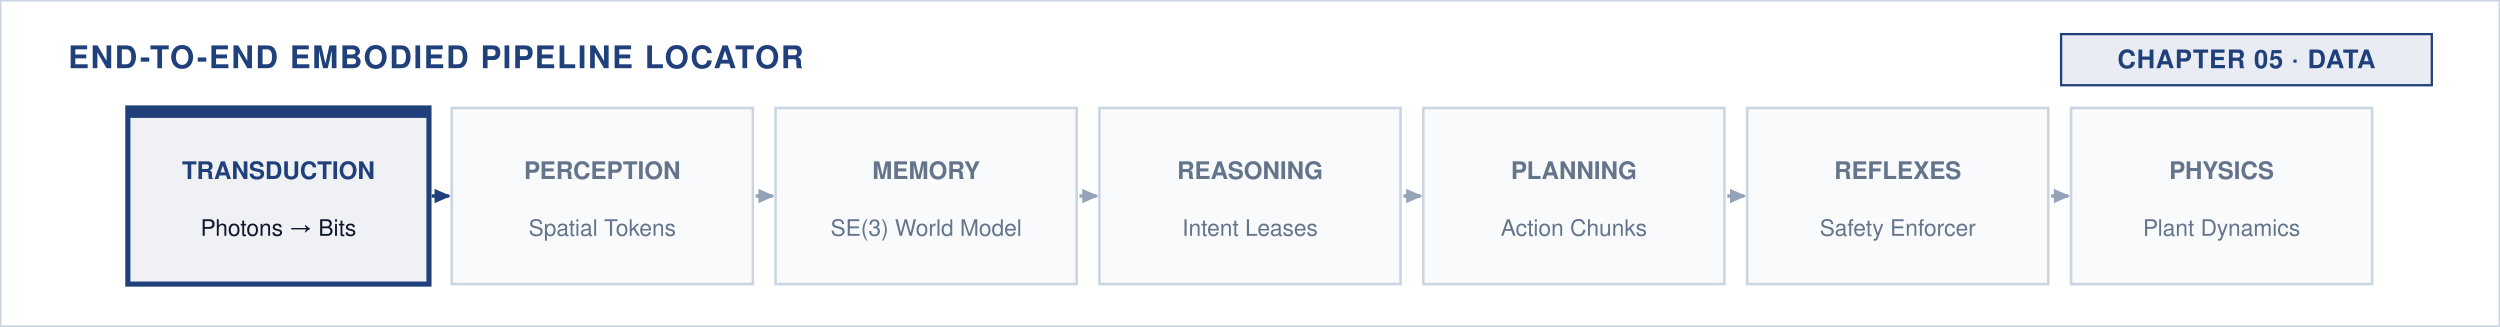
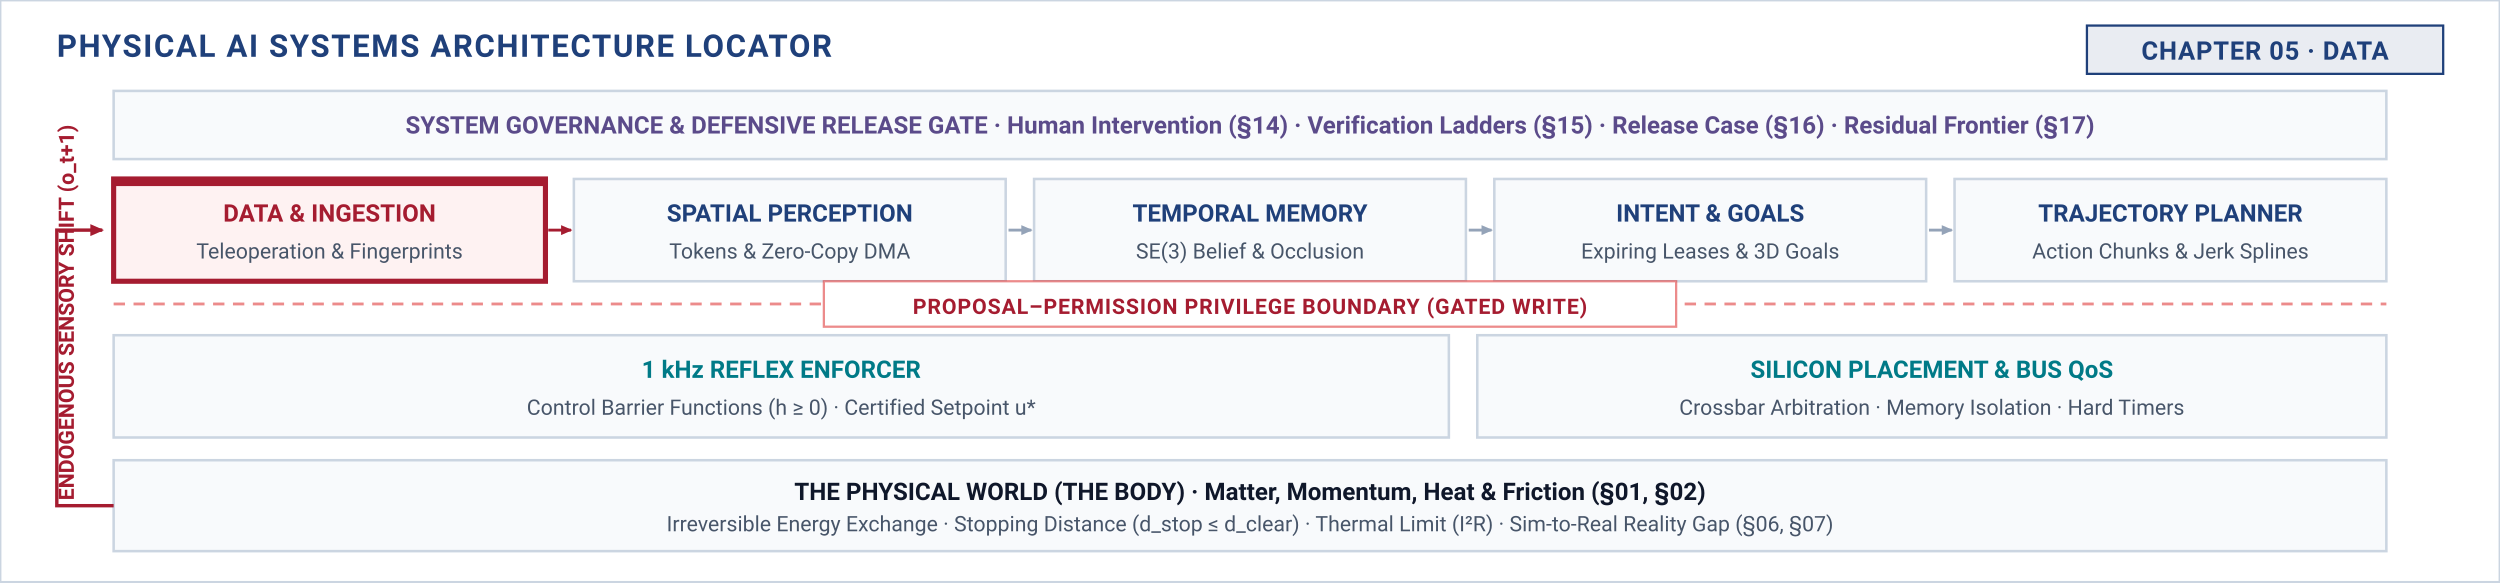
- <svg xmlns="http://www.w3.org/2000/svg" viewBox="0 0 880 115" width="100%" height="100%">
+ <svg xmlns="http://www.w3.org/2000/svg" viewBox="0 0 880 205" width="100%" height="100%">
  <style>
-   text { font-family: "Helvetica Neue", Helvetica, Arial, sans-serif; }
-   .section-hdr { font-size: 11px; font-weight: 700; fill: #1F407A; letter-spacing: 0.05em; }
+   text { font-family: -apple-system, BlinkMacSystemFont, "Segoe UI", Roboto, "Helvetica Neue", Arial, sans-serif; }
+   .hdr-title { font-size: 11px; font-weight: 700; fill: #1F407A; letter-spacing: 0.05em; }
  .badge-text { font-size: 9px; font-weight: 700; text-anchor: middle; letter-spacing: 0.03em; }
+   .tier-title { font-size: 8.5px; font-weight: 700; fill: #475569; letter-spacing: 0.04em; }
+   .card-title { font-size: 8.5px; font-weight: 700; text-anchor: middle; }
+   .card-sub { font-size: 7.5px; text-anchor: middle; }
+   .banner-text { font-size: 8.5px; font-weight: 700; text-anchor: middle; }
+   .loop-text { font-size: 7.5px; font-weight: 700; fill: #A51C30; }
+   .boundary-text { font-size: 7.5px; font-weight: 700; fill: #A51C30; text-anchor: middle; letter-spacing: 0.04em; }
</style>
  <defs>
-     <marker id="arr-navy" viewBox="0 0 10 10" refX="7" refY="5" markerWidth="6" markerHeight="6" orient="auto-start-reverse">
+     <marker id="arr-navy" viewBox="0 0 10 10" refX="7" refY="5" markerWidth="5" markerHeight="5" orient="auto-start-reverse">
      <path d="M 0 1.5 L 8 5 L 0 8.5 z" fill="#1F407A" />
    </marker>
-     <marker id="arr-slate" viewBox="0 0 10 10" refX="7" refY="5" markerWidth="6" markerHeight="6" orient="auto-start-reverse">
+     <marker id="arr-crimson" viewBox="0 0 10 10" refX="7" refY="5" markerWidth="5" markerHeight="5" orient="auto-start-reverse">
+       <path d="M 0 1.5 L 8 5 L 0 8.5 z" fill="#A51C30" />
+     </marker>
+     <marker id="arr-slate" viewBox="0 0 10 10" refX="7" refY="5" markerWidth="5" markerHeight="5" orient="auto-start-reverse">
      <path d="M 0 1.5 L 8 5 L 0 8.5 z" fill="#94A3B8" />
    </marker>
-     <marker id="arr-crimson" viewBox="0 0 10 10" refX="7" refY="5" markerWidth="6" markerHeight="6" orient="auto-start-reverse">
-       <path d="M 0 1.5 L 8 5 L 0 8.5 z" fill="#A51C30" />
-     </marker>
  </defs>
-   <rect width="880" height="115" fill="#FFFFFF" stroke="#CBD5E1" stroke-width="1" />
-   <text x="24" y="24" class="section-hdr">END-TO-END EMBODIED PIPELINE LOCATOR</text>
-   <rect x="725.5" y="12" width="130.5" height="18" fill="#1F407A" fill-opacity="0.10" stroke="#1F407A" stroke-width="0.8" />
-   <text x="790.75" y="24" class="badge-text" fill="#1F407A">CHAPTER 05 · DATA</text>
-   <rect x="45.0" y="38" width="106" height="62" fill="#1F407A12" stroke="#1F407A" stroke-width="1.8" />
-   <rect x="45.0" y="38" width="106" height="3.5" fill="#1F407A" />
-   <text x="98.0" y="63" font-size="8.5" font-weight="700" fill="#1F407A" text-anchor="middle">TRANSDUCTION</text>
-   <text x="98.0" y="83" font-size="8" fill="#0F172A" text-anchor="middle">Photons → Bits</text>
-   <line x1="152.0" y1="69.0" x2="158.0" y2="69.0" stroke="#1F407A" stroke-width="1.2" marker-end="url(#arr-navy)" />
-   <rect x="159.0" y="38" width="106" height="62" fill="#F8FAFC" stroke="#CBD5E1" stroke-width="0.9" />
-   <text x="212.0" y="63" font-size="8.5" font-weight="600" fill="#64748B" text-anchor="middle">PERCEPTION</text>
-   <text x="212.0" y="83" font-size="8" fill="#64748B" text-anchor="middle">Spatial Tokens</text>
-   <line x1="266.0" y1="69.0" x2="272.0" y2="69.0" stroke="#94A3B8" stroke-width="1.2" marker-end="url(#arr-slate)" />
-   <rect x="273.0" y="38" width="106" height="62" fill="#F8FAFC" stroke="#CBD5E1" stroke-width="0.9" />
-   <text x="326.0" y="63" font-size="8.5" font-weight="600" fill="#64748B" text-anchor="middle">MEMORY</text>
-   <text x="326.0" y="83" font-size="8" fill="#64748B" text-anchor="middle">SE(3) World Model</text>
-   <line x1="380.0" y1="69.0" x2="386.0" y2="69.0" stroke="#94A3B8" stroke-width="1.2" marker-end="url(#arr-slate)" />
-   <rect x="387.0" y="38" width="106" height="62" fill="#F8FAFC" stroke="#CBD5E1" stroke-width="0.9" />
-   <text x="440.0" y="63" font-size="8.5" font-weight="600" fill="#64748B" text-anchor="middle">REASONING</text>
-   <text x="440.0" y="83" font-size="8" fill="#64748B" text-anchor="middle">Intent Leases</text>
-   <line x1="494.0" y1="69.0" x2="500.0" y2="69.0" stroke="#94A3B8" stroke-width="1.2" marker-end="url(#arr-slate)" />
-   <rect x="501.0" y="38" width="106" height="62" fill="#F8FAFC" stroke="#CBD5E1" stroke-width="0.9" />
-   <text x="554.0" y="63" font-size="8.5" font-weight="600" fill="#64748B" text-anchor="middle">PLANNING</text>
-   <text x="554.0" y="83" font-size="8" fill="#64748B" text-anchor="middle">Action Chunks</text>
-   <line x1="608.0" y1="69.0" x2="614.0" y2="69.0" stroke="#94A3B8" stroke-width="1.2" marker-end="url(#arr-slate)" />
-   <rect x="615.0" y="38" width="106" height="62" fill="#F8FAFC" stroke="#CBD5E1" stroke-width="0.9" />
-   <text x="668.0" y="63" font-size="8.5" font-weight="600" fill="#64748B" text-anchor="middle">REFLEXES</text>
-   <text x="668.0" y="83" font-size="8" fill="#64748B" text-anchor="middle">Safety Enforcer</text>
-   <line x1="722.0" y1="69.0" x2="728.0" y2="69.0" stroke="#94A3B8" stroke-width="1.2" marker-end="url(#arr-slate)" />
-   <rect x="729.0" y="38" width="106" height="62" fill="#F8FAFC" stroke="#CBD5E1" stroke-width="0.9" />
-   <text x="782.0" y="63" font-size="8.5" font-weight="600" fill="#64748B" text-anchor="middle">PHYSICS</text>
-   <text x="782.0" y="83" font-size="8" fill="#64748B" text-anchor="middle">Plant Dynamics</text>
+   <rect width="880" height="205" fill="#FFFFFF" stroke="#CBD5E1" stroke-width="1" />
+   <text x="20" y="20" class="hdr-title">PHYSICAL AI SYSTEMS ARCHITECTURE LOCATOR</text>
+   <rect x="734.6" y="9" width="125.4" height="17" fill="#1F407A" fill-opacity="0.10" stroke="#1F407A" stroke-width="0.8" />
+   <text x="797.3" y="21" class="badge-text" fill="#1F407A">CHAPTER 05 · DATA</text>
+   <rect x="40" y="32" width="800" height="24" fill="#F8FAFC" stroke="#CBD5E1" stroke-width="0.9" />
+   <text x="440" y="47" class="banner-text" fill="#5B4B8A">SYSTEM GOVERNANCE &amp; DEFENSIVE RELEASE GATE · Human Intervention (§14) · Verification Ladders (§15) · Release Case (§16) · Residual Frontier (§17)</text>
+   <rect x="40" y="63" width="152" height="36" fill="#FEF2F2" stroke="#A51C30" stroke-width="1.8" />
+   <rect x="40" y="63" width="152" height="2.5" fill="#A51C30" />
+   <text x="116.0" y="78" class="card-title" fill="#A51C30">DATA &amp; INGESTION</text>
+   <text x="116.0" y="91" class="card-sub" fill="#475569">Teleoperation &amp; Fingerprints</text>
+   <line x1="193" y1="81.0" x2="201" y2="81.0" stroke="#A51C30" stroke-width="1.0" marker-end="url(#arr-crimson)" />
+   <rect x="202" y="63" width="152" height="36" fill="#F8FAFC" stroke="#CBD5E1" stroke-width="0.9" />
+   <text x="278.0" y="78" class="card-title" fill="#1F407A">SPATIAL PERCEPTION</text>
+   <text x="278.0" y="91" class="card-sub" fill="#475569">Tokens &amp; Zero-Copy DMA</text>
+   <line x1="355" y1="81.0" x2="363" y2="81.0" stroke="#94A3B8" stroke-width="1.0" marker-end="url(#arr-slate)" />
+   <rect x="364" y="63" width="152" height="36" fill="#F8FAFC" stroke="#CBD5E1" stroke-width="0.9" />
+   <text x="440.0" y="78" class="card-title" fill="#1F407A">TEMPORAL MEMORY</text>
+   <text x="440.0" y="91" class="card-sub" fill="#475569">SE(3) Belief &amp; Occlusion</text>
+   <line x1="517" y1="81.0" x2="525" y2="81.0" stroke="#94A3B8" stroke-width="1.0" marker-end="url(#arr-slate)" />
+   <rect x="526" y="63" width="152" height="36" fill="#F8FAFC" stroke="#CBD5E1" stroke-width="0.9" />
+   <text x="602.0" y="78" class="card-title" fill="#1F407A">INTENT &amp; GOALS</text>
+   <text x="602.0" y="91" class="card-sub" fill="#475569">Expiring Leases &amp; 3D Goals</text>
+   <line x1="679" y1="81.0" x2="687" y2="81.0" stroke="#94A3B8" stroke-width="1.0" marker-end="url(#arr-slate)" />
+   <rect x="688" y="63" width="152" height="36" fill="#F8FAFC" stroke="#CBD5E1" stroke-width="0.9" />
+   <text x="764.0" y="78" class="card-title" fill="#1F407A">TRAJECTORY PLANNER</text>
+   <text x="764.0" y="91" class="card-sub" fill="#475569">Action Chunks &amp; Jerk Splines</text>
+   <line x1="40" y1="107" x2="840" y2="107" stroke="#DC262688" stroke-dasharray="4,3" stroke-width="1.0" />
+   <rect x="290" y="99" width="300" height="16" fill="#FFFFFF" stroke="#DC262688" stroke-width="0.8" />
+   <text x="440" y="110.5" class="boundary-text">PROPOSAL–PERMISSION PRIVILEGE BOUNDARY (GATED WRITE)</text>
+   <rect x="40" y="118" width="470" height="36" fill="#F8FAFC" stroke="#CBD5E1" stroke-width="0.9" />
+   <text x="275.0" y="133" class="card-title" fill="#007A87">1 kHz REFLEX ENFORCER</text>
+   <text x="275.0" y="146" class="card-sub" fill="#475569">Control Barrier Functions (h ≥ 0) · Certified Setpoint u*</text>
+   <rect x="520" y="118" width="320" height="36" fill="#F8FAFC" stroke="#CBD5E1" stroke-width="0.9" />
+   <text x="680.0" y="133" class="card-title" fill="#007A87">SILICON PLACEMENT &amp; BUS QoS</text>
+   <text x="680.0" y="146" class="card-sub" fill="#475569">Crossbar Arbitration · Memory Isolation · Hard Timers</text>
+   <rect x="40" y="162" width="800" height="32" fill="#F8FAFC" stroke="#CBD5E1" stroke-width="0.9" />
+   <text x="440" y="176" class="card-title" fill="#0F172A">THE PHYSICAL WORLD (THE BODY) · Matter, Momentum, Heat &amp; Friction (§01, §02)</text>
+   <text x="440" y="187" class="card-sub" fill="#475569">Irreversible Energy Exchange · Stopping Distance (d_stop ≤ d_clear) · Thermal Limit (I²R) · Sim-to-Real Reality Gap (§06, §07)</text>
+   <path d="M 40 178 L 20 178 L 20 81 L 36 81" fill="none" stroke="#A51C30" stroke-width="1.2" marker-end="url(#arr-crimson)" />
+   <text x="26" y="110" class="loop-text" transform="rotate(-90 26,110)" text-anchor="middle">ENDOGENOUS SENSORY SHIFT (o_t+1)</text>
</svg>
